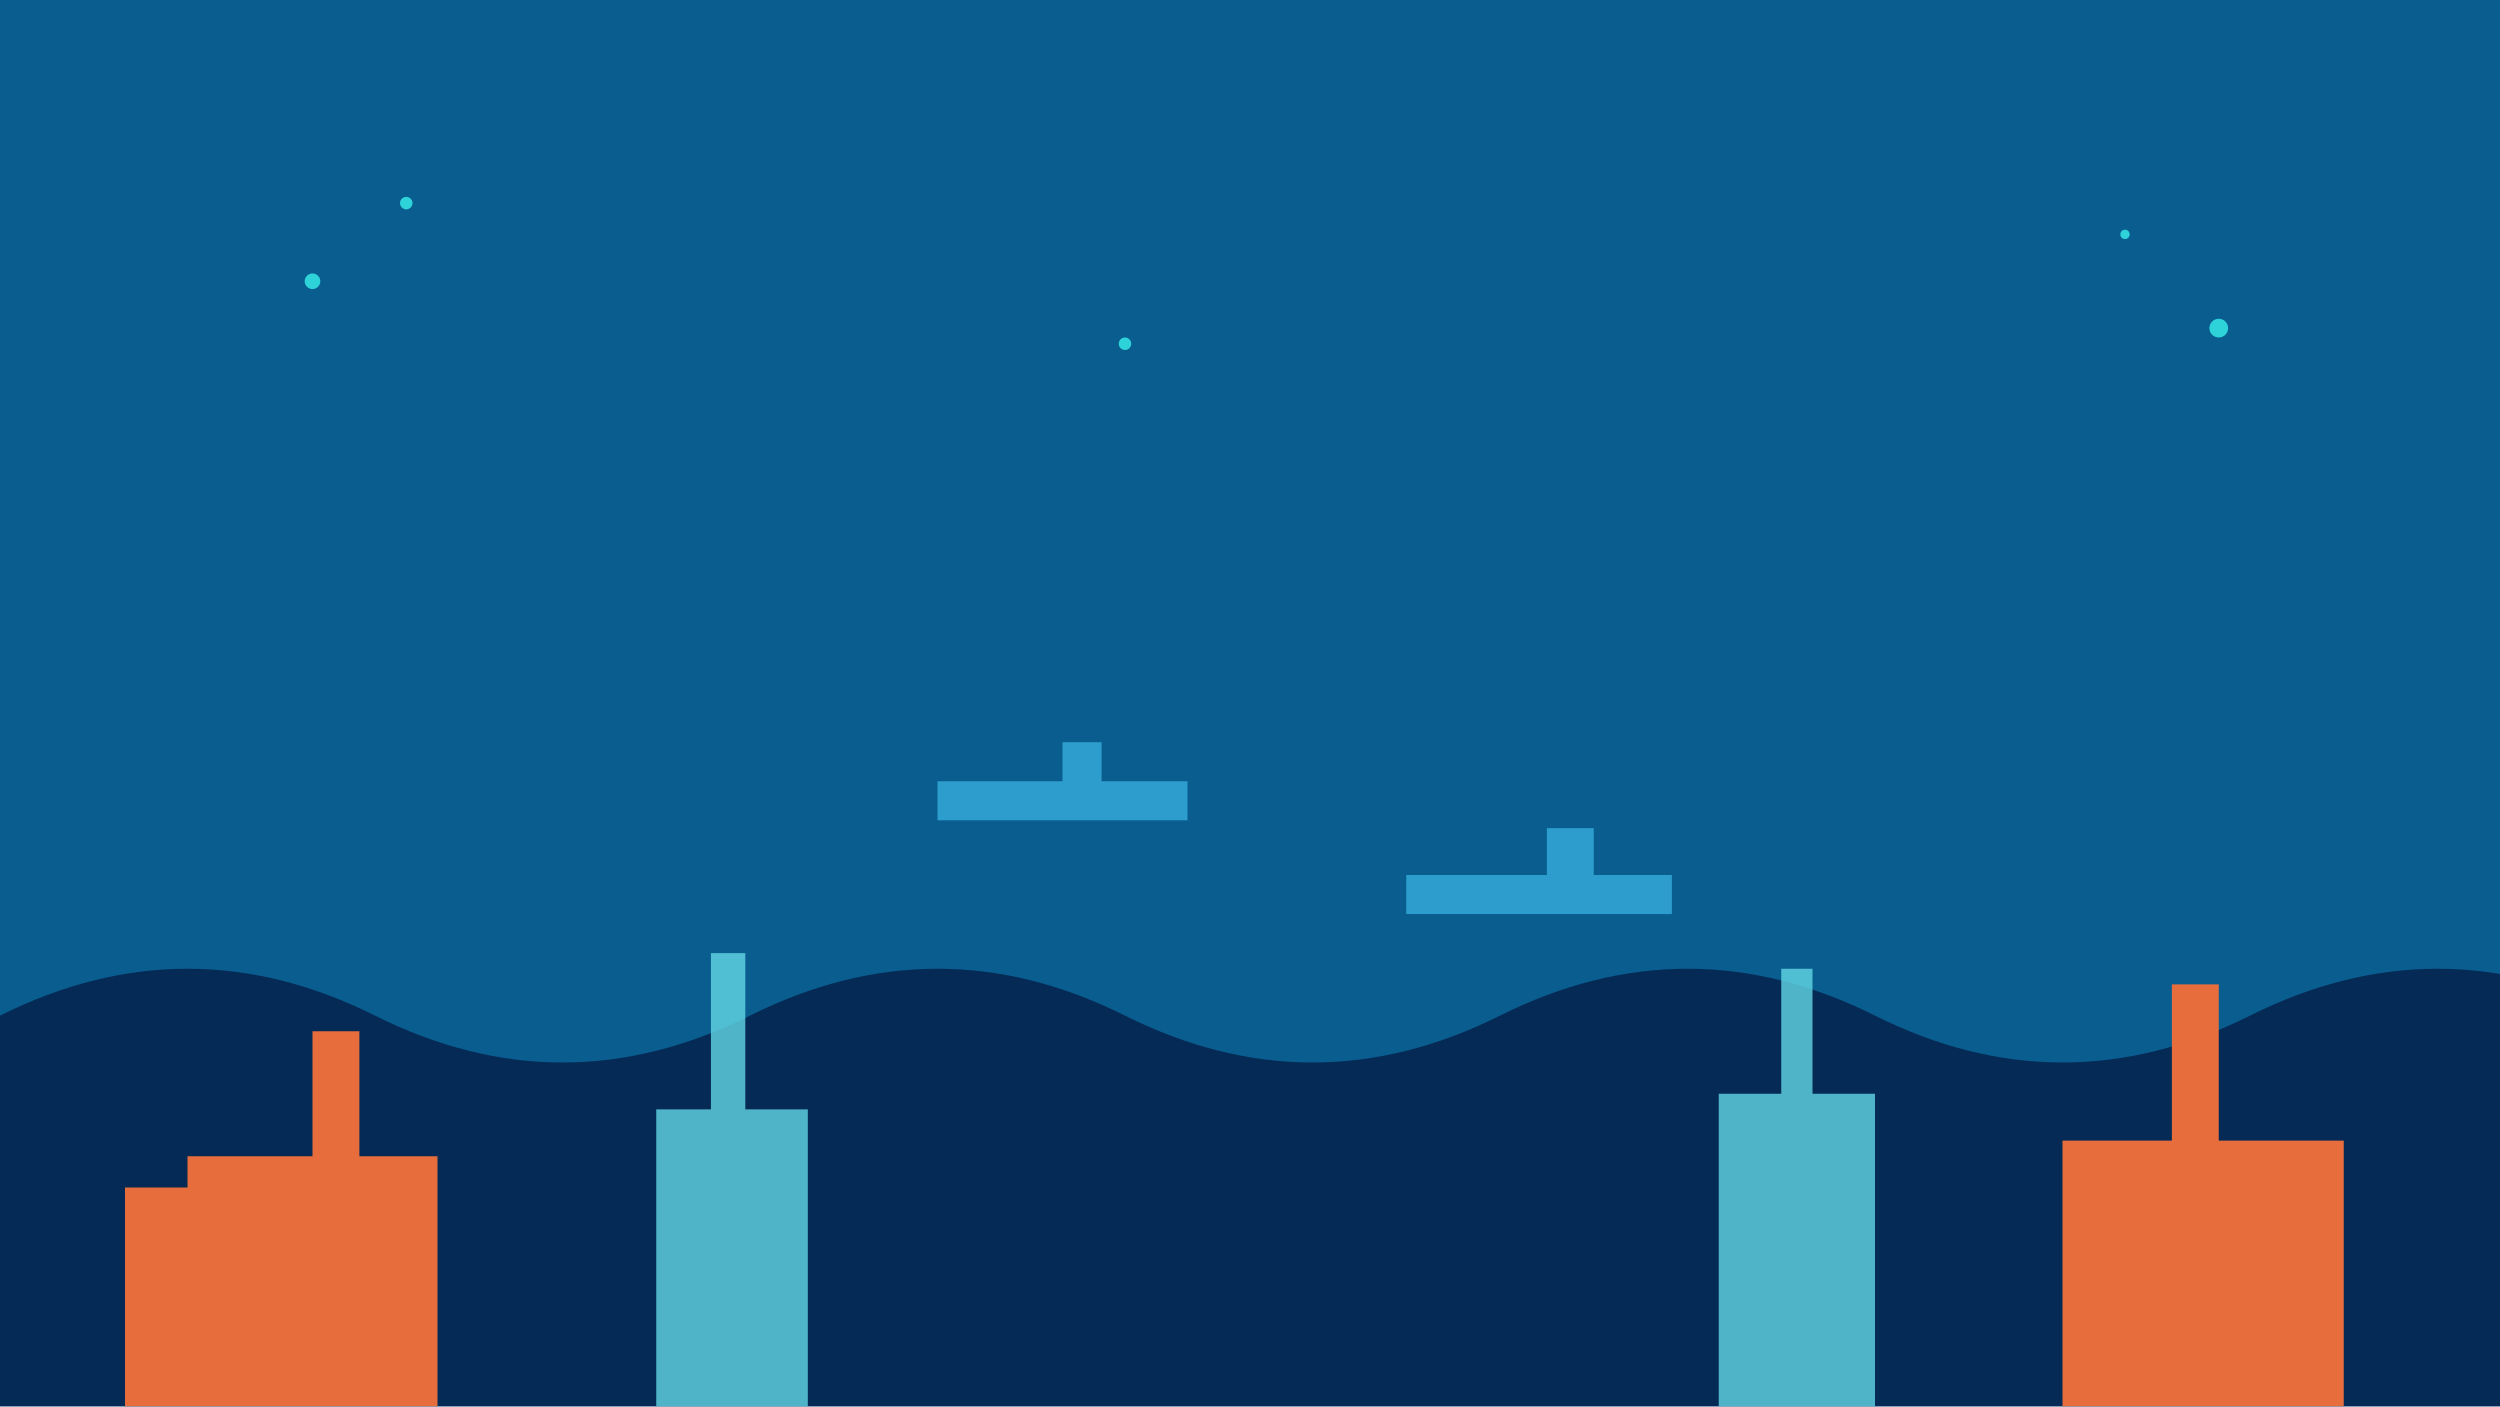
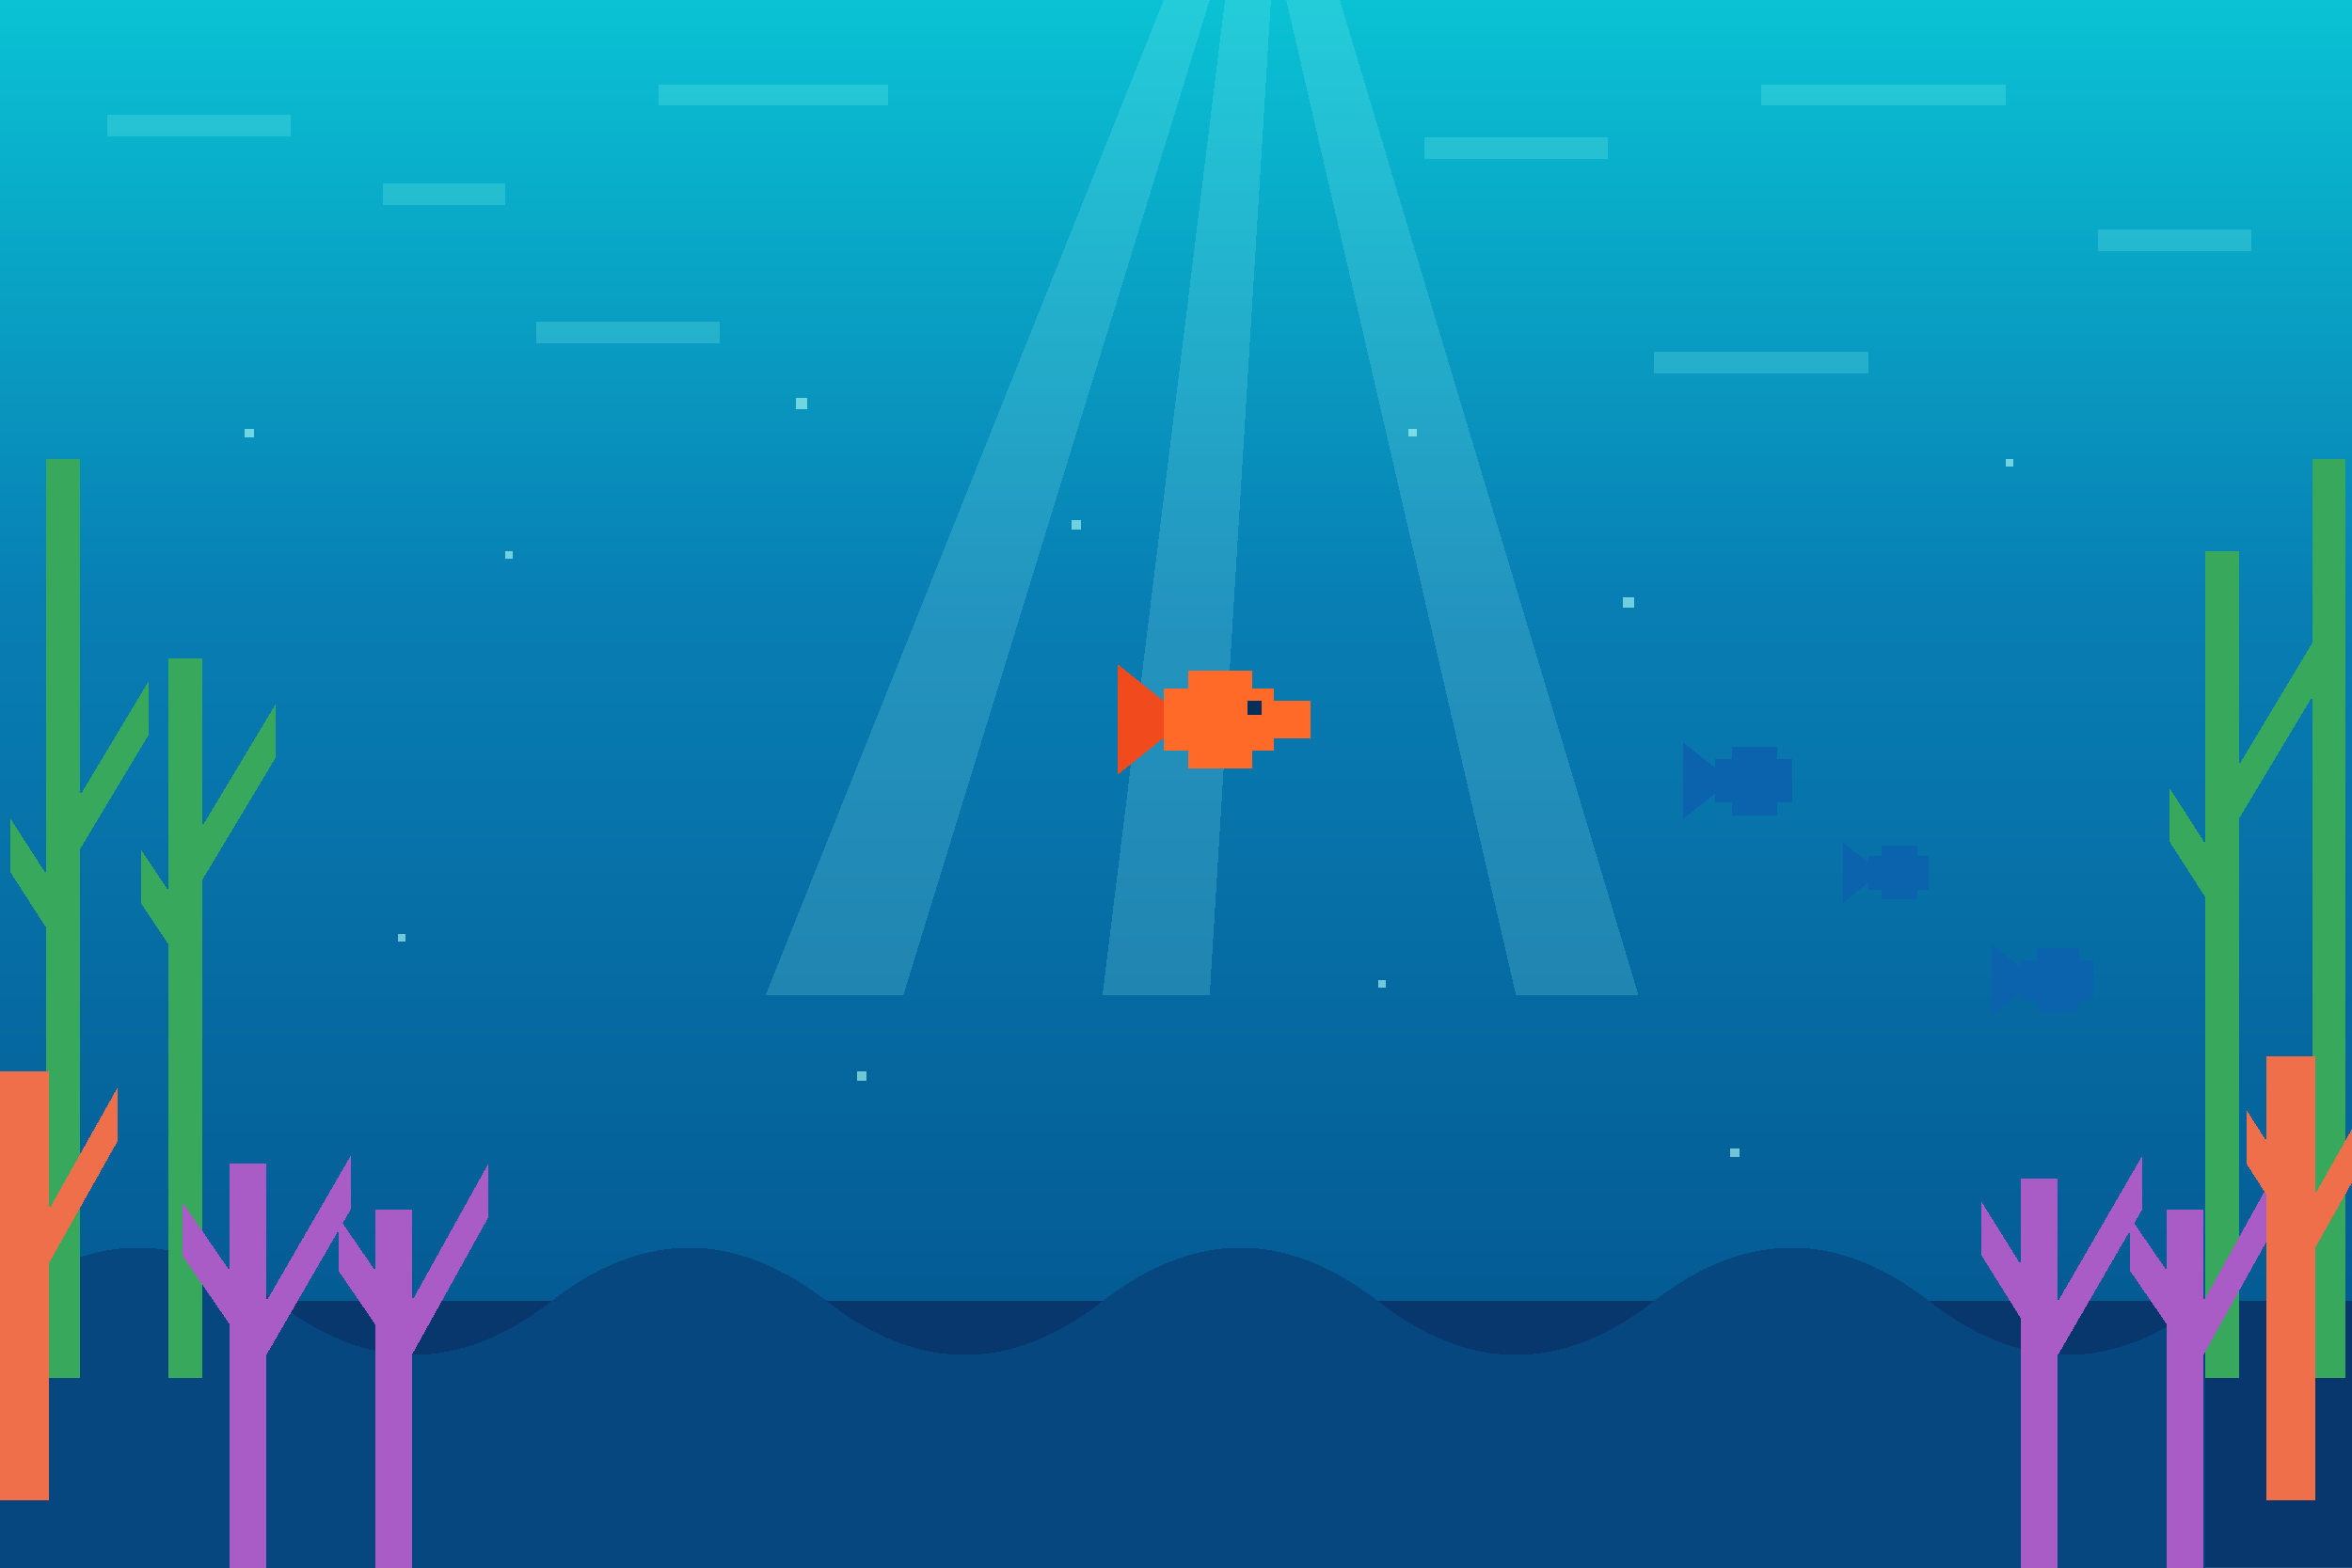
- <svg xmlns="http://www.w3.org/2000/svg" viewBox="0 0 1600 900">
-   <rect width="1600" height="900" fill="#0a6f9f" />
-   <rect width="1600" height="900" fill="#063d70" opacity=".35" />
-   <path d="M0 650 Q120 590 240 650T480 650T720 650T960 650T1200 650T1440 650T1680 650V900H0Z" fill="#052a55" />
-   <g fill="#e86d3d">
-     <path d="M120 740h80v-80h30v80h50v160H80V760h40z" />
-     <path d="M1320 730h70v-100h30v100h80v170h-180z" />
+ <svg xmlns="http://www.w3.org/2000/svg" viewBox="0 0 1536 1024" preserveAspectRatio="xMidYMid slice" shape-rendering="crispEdges">
+   <defs>
+     <linearGradient id="o" x2="0" y2="1">
+       <stop stop-color="#0ac3d4" />
+       <stop offset=".38" stop-color="#087fb4" />
+       <stop offset="1" stop-color="#034d88" />
+     </linearGradient>
+   </defs>
+   <rect width="1536" height="1024" fill="url(#o)" />
+   <g fill="#9bf8f4" opacity=".18">
+     <path d="M760 0l-260 650h90L790 0zM800 0l-80 650h70L830 0zM840 0l150 650h80L875 0z" />
  </g>
-   <g fill="#2ed2d9">
-     <circle cx="200" cy="180" r="5" />
-     <circle cx="260" cy="130" r="4" />
-     <circle cx="1420" cy="210" r="6" />
-     <circle cx="1360" cy="150" r="3" />
-     <circle cx="720" cy="220" r="4" />
+   <g fill="#78eee9" opacity=".25">
+     <rect x="70" y="75" width="120" height="14" />
+     <rect x="250" y="120" width="80" height="14" />
+     <rect x="430" y="55" width="150" height="14" />
+     <rect x="930" y="90" width="120" height="14" />
+     <rect x="1150" y="55" width="160" height="14" />
+     <rect x="1370" y="150" width="100" height="14" />
+     <rect x="350" y="210" width="120" height="14" />
+     <rect x="1080" y="230" width="140" height="14" />
  </g>
-   <g fill="#61d7e3" opacity=".8">
-     <path d="M1100 700h40v-80h20v80h40v200h-100z" />
-     <path d="M420 710h35v-100h22v100h40v190H420z" />
+   <g fill="#a7faf5" opacity=".65">
+     <rect x="160" y="280" width="6" height="6" />
+     <rect x="330" y="360" width="5" height="5" />
+     <rect x="520" y="260" width="7" height="7" />
+     <rect x="700" y="340" width="6" height="6" />
+     <rect x="920" y="280" width="5" height="5" />
+     <rect x="1060" y="390" width="7" height="7" />
+     <rect x="1310" y="300" width="5" height="5" />
+     <rect x="1450" y="430" width="6" height="6" />
+     <rect x="260" y="610" width="5" height="5" />
+     <rect x="560" y="700" width="6" height="6" />
+     <rect x="900" y="640" width="5" height="5" />
+     <rect x="1130" y="750" width="6" height="6" />
  </g>
-   <g fill="#2c9dcc">
-     <path d="M900 560h90v-30h30v30h50v25h-170z" />
-     <path d="M600 500h80v-25h25v25h55v25H600z" />
+   <g fill="#07376c">
+     <path d="M0 850h1536v174H0z" />
+     <path d="M0 850q90-70 180 0t180 0t180 0t180 0t180 0t180 0t180 0t180 0v174H0z" fill="#06477f" />
+   </g>
+   <g fill="#38a85d">
+     <path d="M30 900V300h22v600zM52 640l-45-70v-35l45 70zM52 520l45-75v35l-45 75zM110 900V430h22v470zM132 650l-40-60v-35l40 60zM132 540l48-80v35l-48 80zM1440 900V360h22v540zM1462 620l-45-70v-35l45 70zM1462 500l48-80v35l-48 80zM1510 900V300h22v600z" />
+   </g>
+   <g fill="#a95cc5">
+     <path d="M150 1024V760h24v264zM174 900l-55-80v-35l55 80zM174 850l55-95v35l-55 95zM245 1024V790h24v234zM269 900l-48-70v-35l48 70zM269 850l50-90v35l-50 90zM1320 1024V770h24v254zM1344 900l-50-80v-35l50 80zM1344 850l55-95v35l-55 95zM1415 1024V790h24v234zM1439 900l-48-70v-35l48 70zM1439 850l50-90v35l-50 90z" />
+   </g>
+   <g fill="#f06f4b">
+     <path d="M0 980V700h32v280zM32 840l-45-70v-35l45 70zM32 790l45-80v35l-45 80zM1480 980V690h32v290zM1512 830l-45-70v-35l45 70zM1512 780l45-80v35l-45 80z" />
+   </g>
+   <g transform="translate(760 470)">
+     <rect x="0" y="-20" width="72" height="40" fill="#ff6a28" />
+     <rect x="16" y="-32" width="42" height="64" fill="#ff6a28" />
+     <rect x="72" y="-12" width="24" height="24" fill="#ff6a28" />
+     <path d="M0-12l-30-24v72L0 12z" fill="#f04a1d" />
+     <rect x="55" y="-12" width="9" height="9" fill="#082f5b" />
+   </g>
+   <g fill="#0b63ad">
+     <g transform="translate(1120 510)scale(.7)">
+       <rect width="72" height="40" y="-20" />
+       <rect width="42" height="64" x="16" y="-32" />
+       <path d="M0-12l-30-24v72L0 12z" />
+     </g>
+     <g transform="translate(1220 570)scale(.55)">
+       <rect width="72" height="40" y="-20" />
+       <rect width="42" height="64" x="16" y="-32" />
+       <path d="M0-12l-30-24v72L0 12z" />
+     </g>
+     <g transform="translate(1320 640)scale(.65)">
+       <rect width="72" height="40" y="-20" />
+       <rect width="42" height="64" x="16" y="-32" />
+       <path d="M0-12l-30-24v72L0 12z" />
+     </g>
  </g>
</svg>
